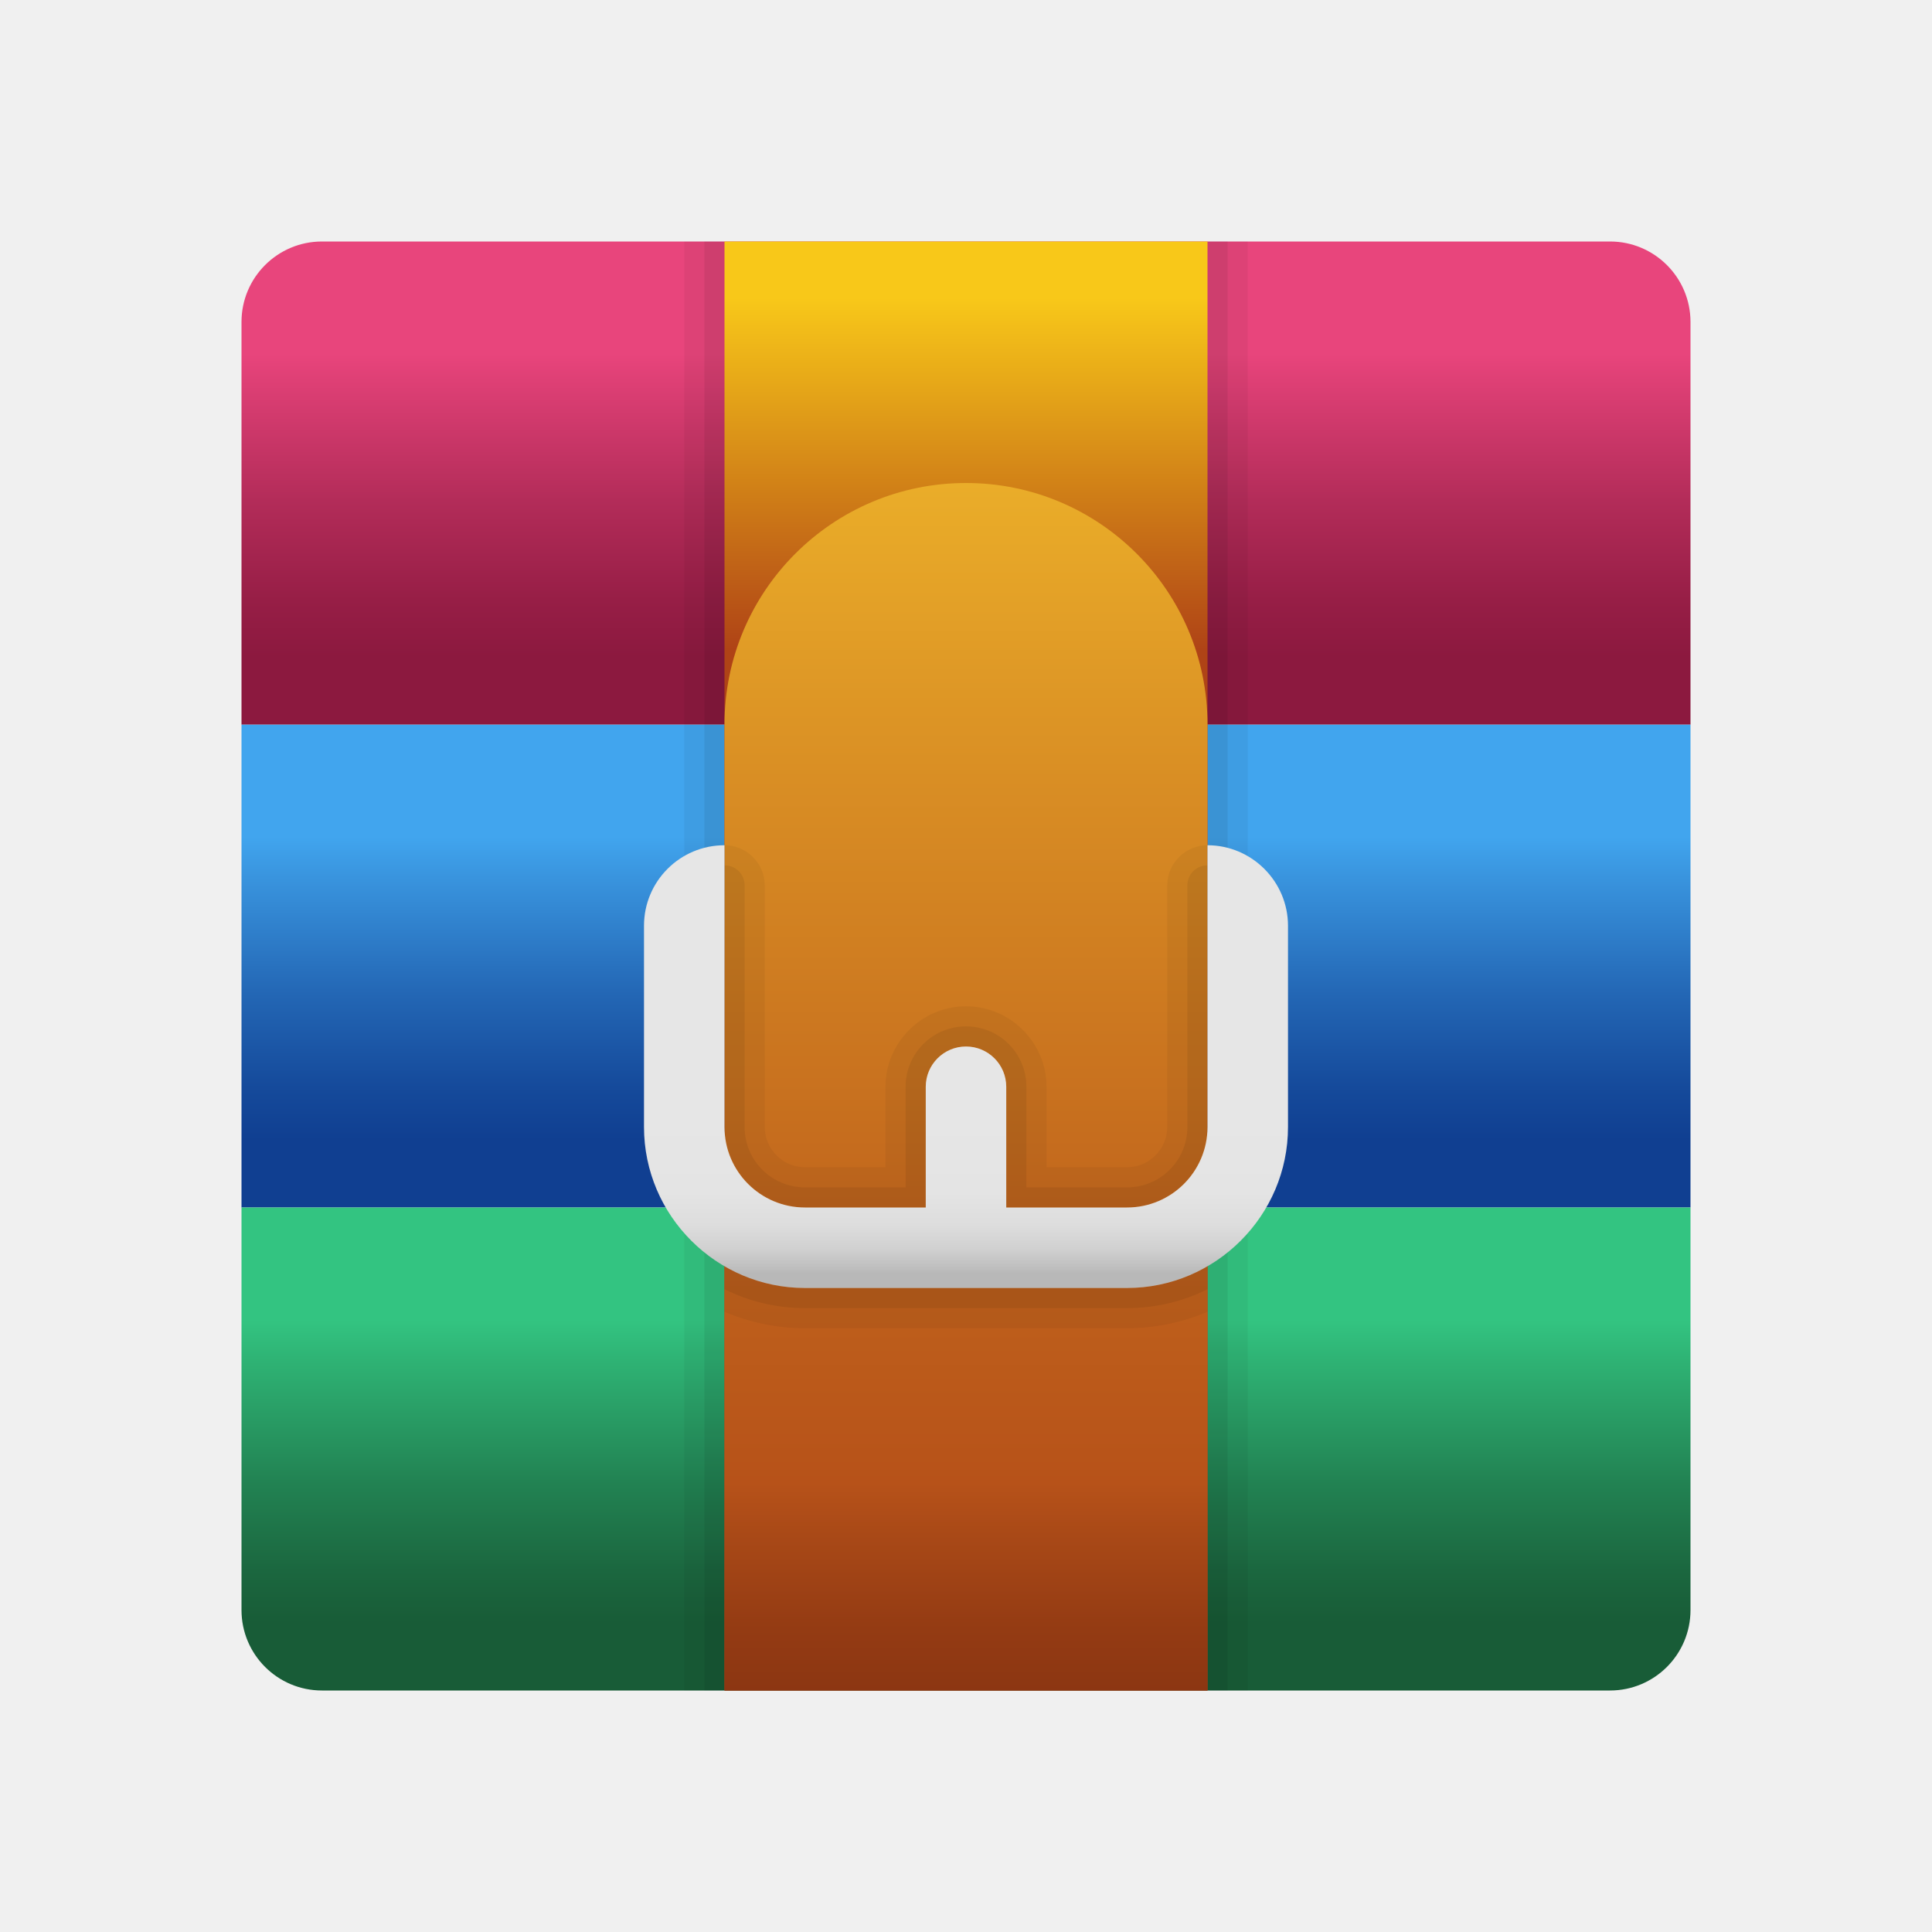
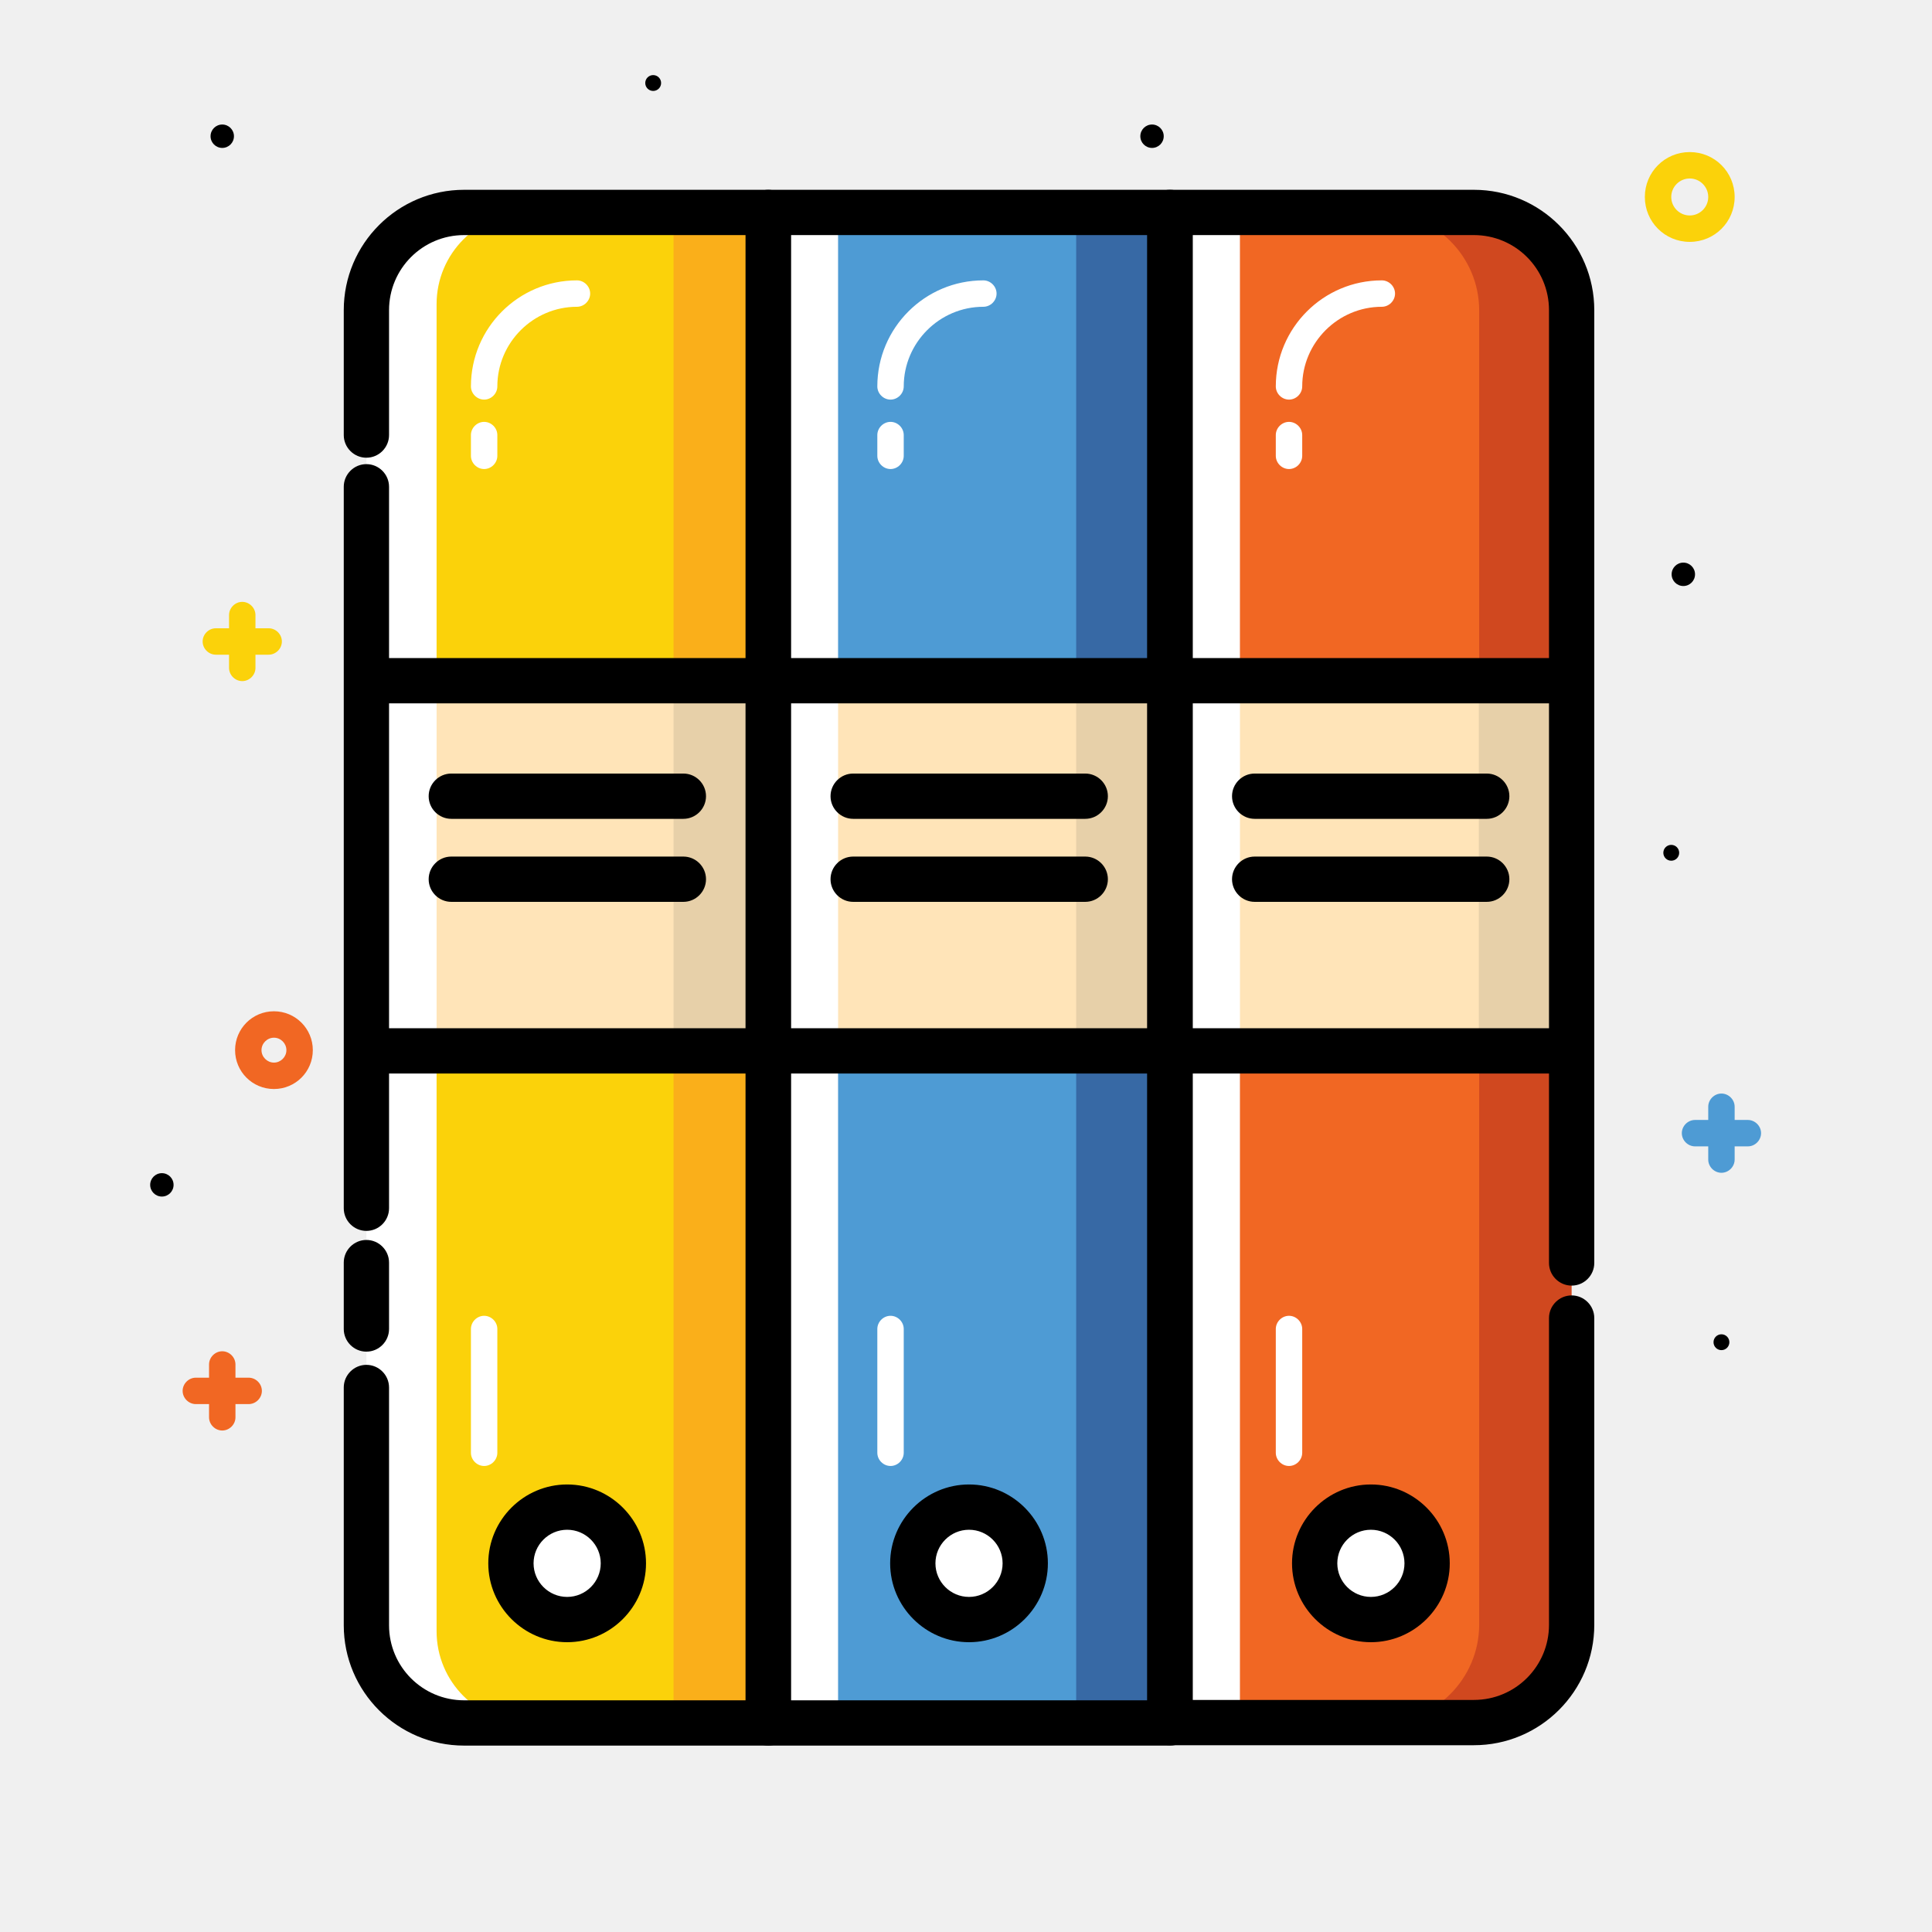
- <svg xmlns="http://www.w3.org/2000/svg" viewBox="0 0 48 48" width="240px" height="240px">
-   <linearGradient id="Ja~RXCbVqNAHlfRcVj7wMa" x1="24" x2="24" y1="18" y2="30" gradientUnits="userSpaceOnUse">
-     <stop offset=".233" stop-color="#41a5ee" />
-     <stop offset=".317" stop-color="#3994de" />
-     <stop offset=".562" stop-color="#2366b4" />
-     <stop offset=".751" stop-color="#154a9b" />
-     <stop offset=".86" stop-color="#103f91" />
-   </linearGradient>
-   <rect width="36" height="12" x="6" y="18" fill="url(#Ja~RXCbVqNAHlfRcVj7wMa)" />
-   <linearGradient id="Ja~RXCbVqNAHlfRcVj7wMb" x1="24" x2="24" y1="6" y2="18" gradientUnits="userSpaceOnUse">
-     <stop offset=".233" stop-color="#e8457c" />
-     <stop offset=".272" stop-color="#e14177" />
-     <stop offset=".537" stop-color="#b32c59" />
-     <stop offset=".742" stop-color="#971e46" />
-     <stop offset=".86" stop-color="#8c193f" />
-   </linearGradient>
-   <path fill="url(#Ja~RXCbVqNAHlfRcVj7wMb)" d="M42,18H6V8c0-1.105,0.895-2,2-2h32c1.105,0,2,0.895,2,2V18z" />
-   <linearGradient id="Ja~RXCbVqNAHlfRcVj7wMc" x1="24" x2="24" y1="30" y2="42" gradientUnits="userSpaceOnUse">
-     <stop offset=".233" stop-color="#33c481" />
-     <stop offset=".325" stop-color="#2eb173" />
-     <stop offset=".566" stop-color="#228353" />
-     <stop offset=".752" stop-color="#1b673f" />
-     <stop offset=".86" stop-color="#185c37" />
-   </linearGradient>
-   <path fill="url(#Ja~RXCbVqNAHlfRcVj7wMc)" d="M40,42H8c-1.105,0-2-0.895-2-2V30h36v10C42,41.105,41.105,42,40,42z" />
-   <rect width="14" height="36" x="17" y="6" opacity=".05" />
-   <rect width="13" height="36" x="17.5" y="6" opacity=".07" />
-   <linearGradient id="Ja~RXCbVqNAHlfRcVj7wMd" x1="24" x2="24" y1="6" y2="42" gradientUnits="userSpaceOnUse">
-     <stop offset=".039" stop-color="#f8c819" />
-     <stop offset=".282" stop-color="#af4316" />
-   </linearGradient>
-   <rect width="12" height="36" x="18" y="6" fill="url(#Ja~RXCbVqNAHlfRcVj7wMd)" />
-   <linearGradient id="Ja~RXCbVqNAHlfRcVj7wMe" x1="24" x2="24" y1="12" y2="42" gradientUnits="userSpaceOnUse">
-     <stop offset="0" stop-color="#eaad29" />
-     <stop offset=".245" stop-color="#d98e24" />
-     <stop offset=".632" stop-color="#c0631c" />
-     <stop offset=".828" stop-color="#b75219" />
-     <stop offset=".871" stop-color="#a94917" />
-     <stop offset=".949" stop-color="#943b13" />
-     <stop offset="1" stop-color="#8c3612" />
-   </linearGradient>
-   <path fill="url(#Ja~RXCbVqNAHlfRcVj7wMe)" d="M24,12c-3.314,0-6,2.686-6,6v24h12V18C30,14.686,27.314,12,24,12z" />
-   <path d="M20,32c-0.73,0-1.41-0.2-2-0.55v1.14c0.61,0.26,1.29,0.41,2,0.41h8c0.71,0,1.39-0.15,2-0.41v-1.14 C29.41,31.8,28.73,32,28,32H20z M29,22v6c0,0.55-0.45,1-1,1h-2v-2c0-1.1-0.9-2-2-2s-2,0.9-2,2v2h-2c-0.55,0-1-0.45-1-1v-6 c0-0.55-0.45-1-1-1v7c0,1.1,0.9,2,2,2h3v-3c0-0.55,0.45-1,1-1s1,0.45,1,1v3h3c1.1,0,2-0.9,2-2v-7C29.45,21,29,21.45,29,22z" opacity=".05" />
-   <path d="M29.5,22v6c0,0.83-0.67,1.5-1.5,1.5h-2.5V27c0-0.83-0.67-1.5-1.5-1.5s-1.5,0.67-1.5,1.5v2.5H20 c-0.83,0-1.5-0.67-1.5-1.5v-6c0-0.28-0.22-0.5-0.5-0.5V28c0,1.1,0.9,2,2,2h3v-3c0-0.55,0.45-1,1-1s1,0.45,1,1v3h3c1.1,0,2-0.9,2-2 v-6.5C29.72,21.5,29.5,21.72,29.5,22z M20,32c-0.73,0-1.41-0.2-2-0.55v0.58c0.6,0.3,1.28,0.47,2,0.47h8c0.72,0,1.4-0.17,2-0.47 v-0.58C29.41,31.8,28.73,32,28,32H20z" opacity=".07" />
-   <linearGradient id="Ja~RXCbVqNAHlfRcVj7wMf" x1="24" x2="24" y1="21" y2="32" gradientUnits="userSpaceOnUse">
-     <stop offset=".613" stop-color="#e6e6e6" />
-     <stop offset=".785" stop-color="#e4e4e4" />
-     <stop offset=".857" stop-color="#ddd" />
-     <stop offset=".91" stop-color="#d1d1d1" />
-     <stop offset=".953" stop-color="#bfbfbf" />
-     <stop offset=".967" stop-color="#b8b8b8" />
-   </linearGradient>
-   <path fill="url(#Ja~RXCbVqNAHlfRcVj7wMf)" d="M32,23v5c0,2.2-1.8,4-4,4h-8c-2.2,0-4-1.8-4-4v-5c0-1.105,0.895-2,2-2h0v7 c0,1.105,0.895,2,2,2h3v-3c0-0.552,0.448-1,1-1h0c0.552,0,1,0.448,1,1v3h3c1.105,0,2-0.895,2-2v-7C31.1,21,32,21.9,32,23z" />
+ <svg xmlns="http://www.w3.org/2000/svg" id="Layer_1" style="enable-background:new 0 0 512 512;" version="1.1" viewBox="0 0 512 512" xml:space="preserve">
+   <style type="text/css">
+ 	.st0{fill:#F16723;}
+ 	.st1{fill:#FBD20A;}
+ 	.st2{fill:#4E9BD4;}
+ 	.st3{fill:#FFFFFF;}
+ 	.st4{fill:#FAAF1A;}
+ 	.st5{fill:#3769A5;}
+ 	.st6{fill:#D0481F;}
+ 	.st7{fill:#FFE4B8;}
+ 	.st8{fill:#E7D0A9;}
+ </style>
+   <path class="st0" d="M72.6,288.6c-5.7,0-10.3-4.6-10.3-10.3S66.9,268,72.6,268c5.7,0,10.3,4.6,10.3,10.3S78.3,288.6,72.6,288.6z   M72.6,275c-1.8,0-3.3,1.5-3.3,3.3s1.5,3.3,3.3,3.3c1.8,0,3.3-1.5,3.3-3.3S74.4,275,72.6,275z" />
+   <circle cx="442.9" cy="226" r="2.1" />
+   <circle cx="173.1" cy="22" r="2.1" />
+   <circle cx="456.2" cy="355.7" r="2.1" />
+   <path class="st1" d="M447.8,64.1c-6.6,0-11.9-5.3-11.9-11.9s5.3-11.9,11.9-11.9s11.9,5.3,11.9,11.9S454.4,64.1,447.8,64.1z   M447.8,47.3c-2.7,0-4.9,2.2-4.9,4.9s2.2,4.9,4.9,4.9c2.7,0,4.9-2.2,4.9-4.9S450.5,47.3,447.8,47.3z" />
+   <path class="st0" d="M65.9,365.1h-3.5v-3.5c0-1.9-1.6-3.5-3.5-3.5s-3.5,1.6-3.5,3.5v3.5h-3.5c-1.9,0-3.5,1.6-3.5,3.5  s1.6,3.5,3.5,3.5h3.5v3.5c0,1.9,1.6,3.5,3.5,3.5s3.5-1.6,3.5-3.5v-3.5h3.5c1.9,0,3.5-1.6,3.5-3.5S67.8,365.1,65.9,365.1z" />
+   <circle cx="58.9" cy="36.1" r="3.1" />
+   <circle cx="305.3" cy="36.1" r="3.1" />
+   <circle cx="42.9" cy="314" r="3.1" />
+   <circle cx="446.1" cy="152.2" r="3.1" />
+   <path class="st2" d="M463.2,296.8h-3.5v-3.5c0-1.9-1.6-3.5-3.5-3.5s-3.5,1.6-3.5,3.5v3.5h-3.5c-1.9,0-3.5,1.6-3.5,3.5  s1.6,3.5,3.5,3.5h3.5v3.5c0,1.9,1.6,3.5,3.5,3.5s3.5-1.6,3.5-3.5v-3.5h3.5c1.9,0,3.5-1.6,3.5-3.5S465.1,296.8,463.2,296.8z" />
+   <path class="st1" d="M71.2,166.5h-3.5V163c0-1.9-1.6-3.5-3.5-3.5s-3.5,1.6-3.5,3.5v3.5h-3.5c-1.9,0-3.5,1.6-3.5,3.5s1.6,3.5,3.5,3.5  h3.5v3.5c0,1.9,1.6,3.5,3.5,3.5s3.5-1.6,3.5-3.5v-3.5h3.5c1.9,0,3.5-1.6,3.5-3.5S73.1,166.5,71.2,166.5z" />
+   <path class="st3" d="M128.3,456.6H123c-14.3,0-25.9-11.6-25.9-25.9V82.2c0-14.3,11.6-25.9,25.9-25.9h5.3V456.6z" />
+   <rect class="st4" height="400.3" width="26.4" x="177.1" y="55.4" />
+   <path class="st1" d="M178.5,456.6H140c-13.4,0-24.3-10.9-24.3-24.3V80.6c0-13.4,10.9-24.3,24.3-24.3h38.5V456.6z" />
+   <rect class="st3" height="400.3" width="20.2" x="202" y="56.3" />
+   <rect class="st5" height="400.3" width="30.6" x="281.1" y="55.4" />
+   <rect class="st2" height="400.3" width="63.1" x="222.1" y="56.3" />
+   <rect class="st3" height="400.3" width="20.2" x="308.4" y="56.3" />
+   <path class="st6" d="M385.9,455.7h-7.7V55.4h7.7c16.9,0,30.6,13.7,30.6,30.6v339.1C416.5,442,402.8,455.7,385.9,455.7z" />
+   <path class="st0" d="M366,456.6h-37.4V56.3H366c14.3,0,26,11.6,26,26v348.4C391.9,444.9,380.3,456.6,366,456.6z" />
+   <path class="st3" d="M128.3,105.9c-1.9,0-3.5-1.6-3.5-3.5c0-15.5,12.6-28.1,28.1-28.1c1.9,0,3.5,1.6,3.5,3.5s-1.6,3.5-3.5,3.5  c-11.6,0-21.1,9.5-21.1,21.1C131.8,104.3,130.2,105.9,128.3,105.9z" />
+   <path class="st3" d="M128.3,124.3c-1.9,0-3.5-1.6-3.5-3.5v-5.5c0-1.9,1.6-3.5,3.5-3.5s3.5,1.6,3.5,3.5v5.5  C131.8,122.7,130.2,124.3,128.3,124.3z" />
+   <path class="st3" d="M128.3,388.5c-1.9,0-3.5-1.6-3.5-3.5v-32.8c0-1.9,1.6-3.5,3.5-3.5s3.5,1.6,3.5,3.5V385  C131.8,386.9,130.2,388.5,128.3,388.5z" />
+   <path class="st3" d="M236,105.9c-1.9,0-3.5-1.6-3.5-3.5c0-15.5,12.6-28.1,28.1-28.1c1.9,0,3.5,1.6,3.5,3.5s-1.6,3.5-3.5,3.5  c-11.6,0-21.1,9.5-21.1,21.1C239.5,104.3,237.9,105.9,236,105.9z" />
+   <path class="st3" d="M236,124.3c-1.9,0-3.5-1.6-3.5-3.5v-5.5c0-1.9,1.6-3.5,3.5-3.5s3.5,1.6,3.5,3.5v5.5  C239.5,122.7,237.9,124.3,236,124.3z" />
+   <path class="st3" d="M236,388.5c-1.9,0-3.5-1.6-3.5-3.5v-32.8c0-1.9,1.6-3.5,3.5-3.5s3.5,1.6,3.5,3.5V385  C239.5,386.9,237.9,388.5,236,388.5z" />
+   <path class="st3" d="M341.6,105.9c-1.9,0-3.5-1.6-3.5-3.5c0-15.5,12.6-28.1,28.1-28.1c1.9,0,3.5,1.6,3.5,3.5s-1.6,3.5-3.5,3.5  c-11.6,0-21.1,9.5-21.1,21.1C345.1,104.3,343.5,105.9,341.6,105.9z" />
+   <path class="st3" d="M341.6,124.3c-1.9,0-3.5-1.6-3.5-3.5v-5.5c0-1.9,1.6-3.5,3.5-3.5s3.5,1.6,3.5,3.5v5.5  C345.1,122.7,343.5,124.3,341.6,124.3z" />
+   <path class="st3" d="M341.6,388.5c-1.9,0-3.5-1.6-3.5-3.5v-32.8c0-1.9,1.6-3.5,3.5-3.5s3.5,1.6,3.5,3.5V385  C345.1,386.9,343.5,388.5,341.6,388.5z" />
+   <path class="st7" d="M200.2,277.1h-99.7c-1.9,0-3.4-1.5-3.4-3.4v-91.3c0-1.9,1.5-3.4,3.4-3.4h99.7c1.9,0,3.4,1.5,3.4,3.4v91.3  C203.6,275.5,202,277.1,200.2,277.1z" />
+   <path class="st7" d="M306.6,277.1H207c-1.9,0-3.4-1.5-3.4-3.4v-91.3c0-1.9,1.5-3.4,3.4-3.4h99.7c1.9,0,3.4,1.5,3.4,3.4v91.3  C310,275.5,308.5,277.1,306.6,277.1z" />
+   <rect class="st7" height="98.1" width="106.5" x="310" y="180.3" />
+   <rect class="st3" height="94.7" width="18.6" x="97.1" y="180.3" />
+   <rect class="st3" height="94.7" width="16.9" x="205.2" y="180.3" />
+   <rect class="st3" height="94.7" width="16.9" x="311.7" y="180.3" />
+   <rect class="st8" height="94.7" width="19.9" x="391.9" y="180.3" />
+   <rect class="st8" height="94.7" width="20" x="285.2" y="180.7" />
+   <rect class="st8" height="94.7" width="19.9" x="178.5" y="180.7" />
+   <path d="M181.1,217h-61.5c-3.3,0-6-2.7-6-6s2.7-6,6-6h61.5c3.3,0,6,2.7,6,6S184.4,217,181.1,217z" />
+   <path d="M181.1,239h-61.5c-3.3,0-6-2.7-6-6s2.7-6,6-6h61.5c3.3,0,6,2.7,6,6S184.4,239,181.1,239z" />
+   <circle class="st3" cx="363.3" cy="414.3" r="14.9" />
+   <g>
+     <path d="M390.6,50.3H310c-3.3,0-6,2.7-6,6v127.5v91.3v181.4c0,3.3,2.7,6,6,6h80.6c17.6,0,31.9-14.3,31.9-31.9v-81.3   c0-3.3-2.7-6-6-6s-6,2.7-6,6v81.3c0,11-8.9,19.9-19.9,19.9H316v-166h94.5v50.2c0,3.3,2.7,6,6,6s6-2.7,6-6V275v-91.2V82.2   C422.5,64.6,408.2,50.3,390.6,50.3z M410.5,272.5H316v-86.1h94.5V272.5z M410.5,174.4H316V62.3h74.6c11,0,19.9,8.9,19.9,19.9V174.4   z" />
+     <path d="M332.5,217H394c3.3,0,6-2.7,6-6s-2.7-6-6-6h-61.5c-3.3,0-6,2.7-6,6S329.2,217,332.5,217z" />
+     <path d="M332.5,239H394c3.3,0,6-2.7,6-6s-2.7-6-6-6h-61.5c-3.3,0-6,2.7-6,6S329.2,239,332.5,239z" />
+     <path d="M342.4,414.3c0,11.5,9.4,20.9,20.9,20.9s20.9-9.4,20.9-20.9s-9.4-20.9-20.9-20.9S342.4,402.8,342.4,414.3z M372.2,414.3   c0,4.9-4,8.9-8.9,8.9s-8.9-4-8.9-8.9s4-8.9,8.9-8.9S372.2,409.4,372.2,414.3z" />
+   </g>
+   <circle class="st3" cx="150.3" cy="414.3" r="14.9" />
+   <g>
+     <path d="M97.1,358.2c3.3,0,6-2.7,6-6v-17.6c0-3.3-2.7-6-6-6s-6,2.7-6,6v17.6C91.1,355.5,93.8,358.2,97.1,358.2z" />
+     <path d="M203.6,50.3H123c-17.6,0-31.9,14.3-31.9,31.9v33.1c0,3.3,2.7,6,6,6s6-2.7,6-6V82.2c0-11,8.9-19.9,19.9-19.9h74.6v112.1   h-94.5V129c0-3.3-2.7-6-6-6s-6,2.7-6,6v54.8v91.3v45.1c0,3.3,2.7,6,6,6s6-2.7,6-6v-35.7h94.5v166.1H123c-11,0-19.9-8.9-19.9-19.9   v-63c0-3.3-2.7-6-6-6s-6,2.7-6,6v63c0,17.6,14.3,31.9,31.9,31.9h80.6c3.3,0,6-2.7,6-6V275v-91.2V56.3   C209.6,53,206.9,50.3,203.6,50.3z M197.6,272.5h-94.5v-86.1h94.5V272.5z" />
+     <path d="M171.2,414.3c0-11.5-9.4-20.9-20.9-20.9s-20.9,9.4-20.9,20.9s9.4,20.9,20.9,20.9S171.2,425.8,171.2,414.3z M141.4,414.3   c0-4.9,4-8.9,8.9-8.9c4.9,0,8.9,4,8.9,8.9s-4,8.9-8.9,8.9C145.4,423.2,141.4,419.2,141.4,414.3z" />
+   </g>
+   <circle class="st3" cx="256.8" cy="414.3" r="14.9" />
+   <g>
+     <path d="M310.1,50.3H203.6c-3.3,0-6,2.7-6,6v127.5v91.3v181.5c0,3.3,2.7,6,6,6h106.5c3.3,0,6-2.7,6-6V275v-91.2V56.3   C316.1,53,313.4,50.3,310.1,50.3z M304.1,450.6h-94.5V284.5h94.5V450.6z M304.1,272.5h-94.5v-86.1h94.5V272.5z M304.1,174.4h-94.5   V62.3h94.5V174.4z" />
+     <path d="M226.1,217h61.5c3.3,0,6-2.7,6-6s-2.7-6-6-6h-61.5c-3.3,0-6,2.7-6,6S222.8,217,226.1,217z" />
+     <path d="M226.1,239h61.5c3.3,0,6-2.7,6-6s-2.7-6-6-6h-61.5c-3.3,0-6,2.7-6,6S222.8,239,226.1,239z" />
+     <path d="M256.8,435.2c11.5,0,20.9-9.4,20.9-20.9s-9.4-20.9-20.9-20.9s-20.9,9.4-20.9,20.9S245.3,435.2,256.8,435.2z M256.8,405.4   c4.9,0,8.9,4,8.9,8.9s-4,8.9-8.9,8.9s-8.9-4-8.9-8.9S251.9,405.4,256.8,405.4z" />
+   </g>
</svg>
